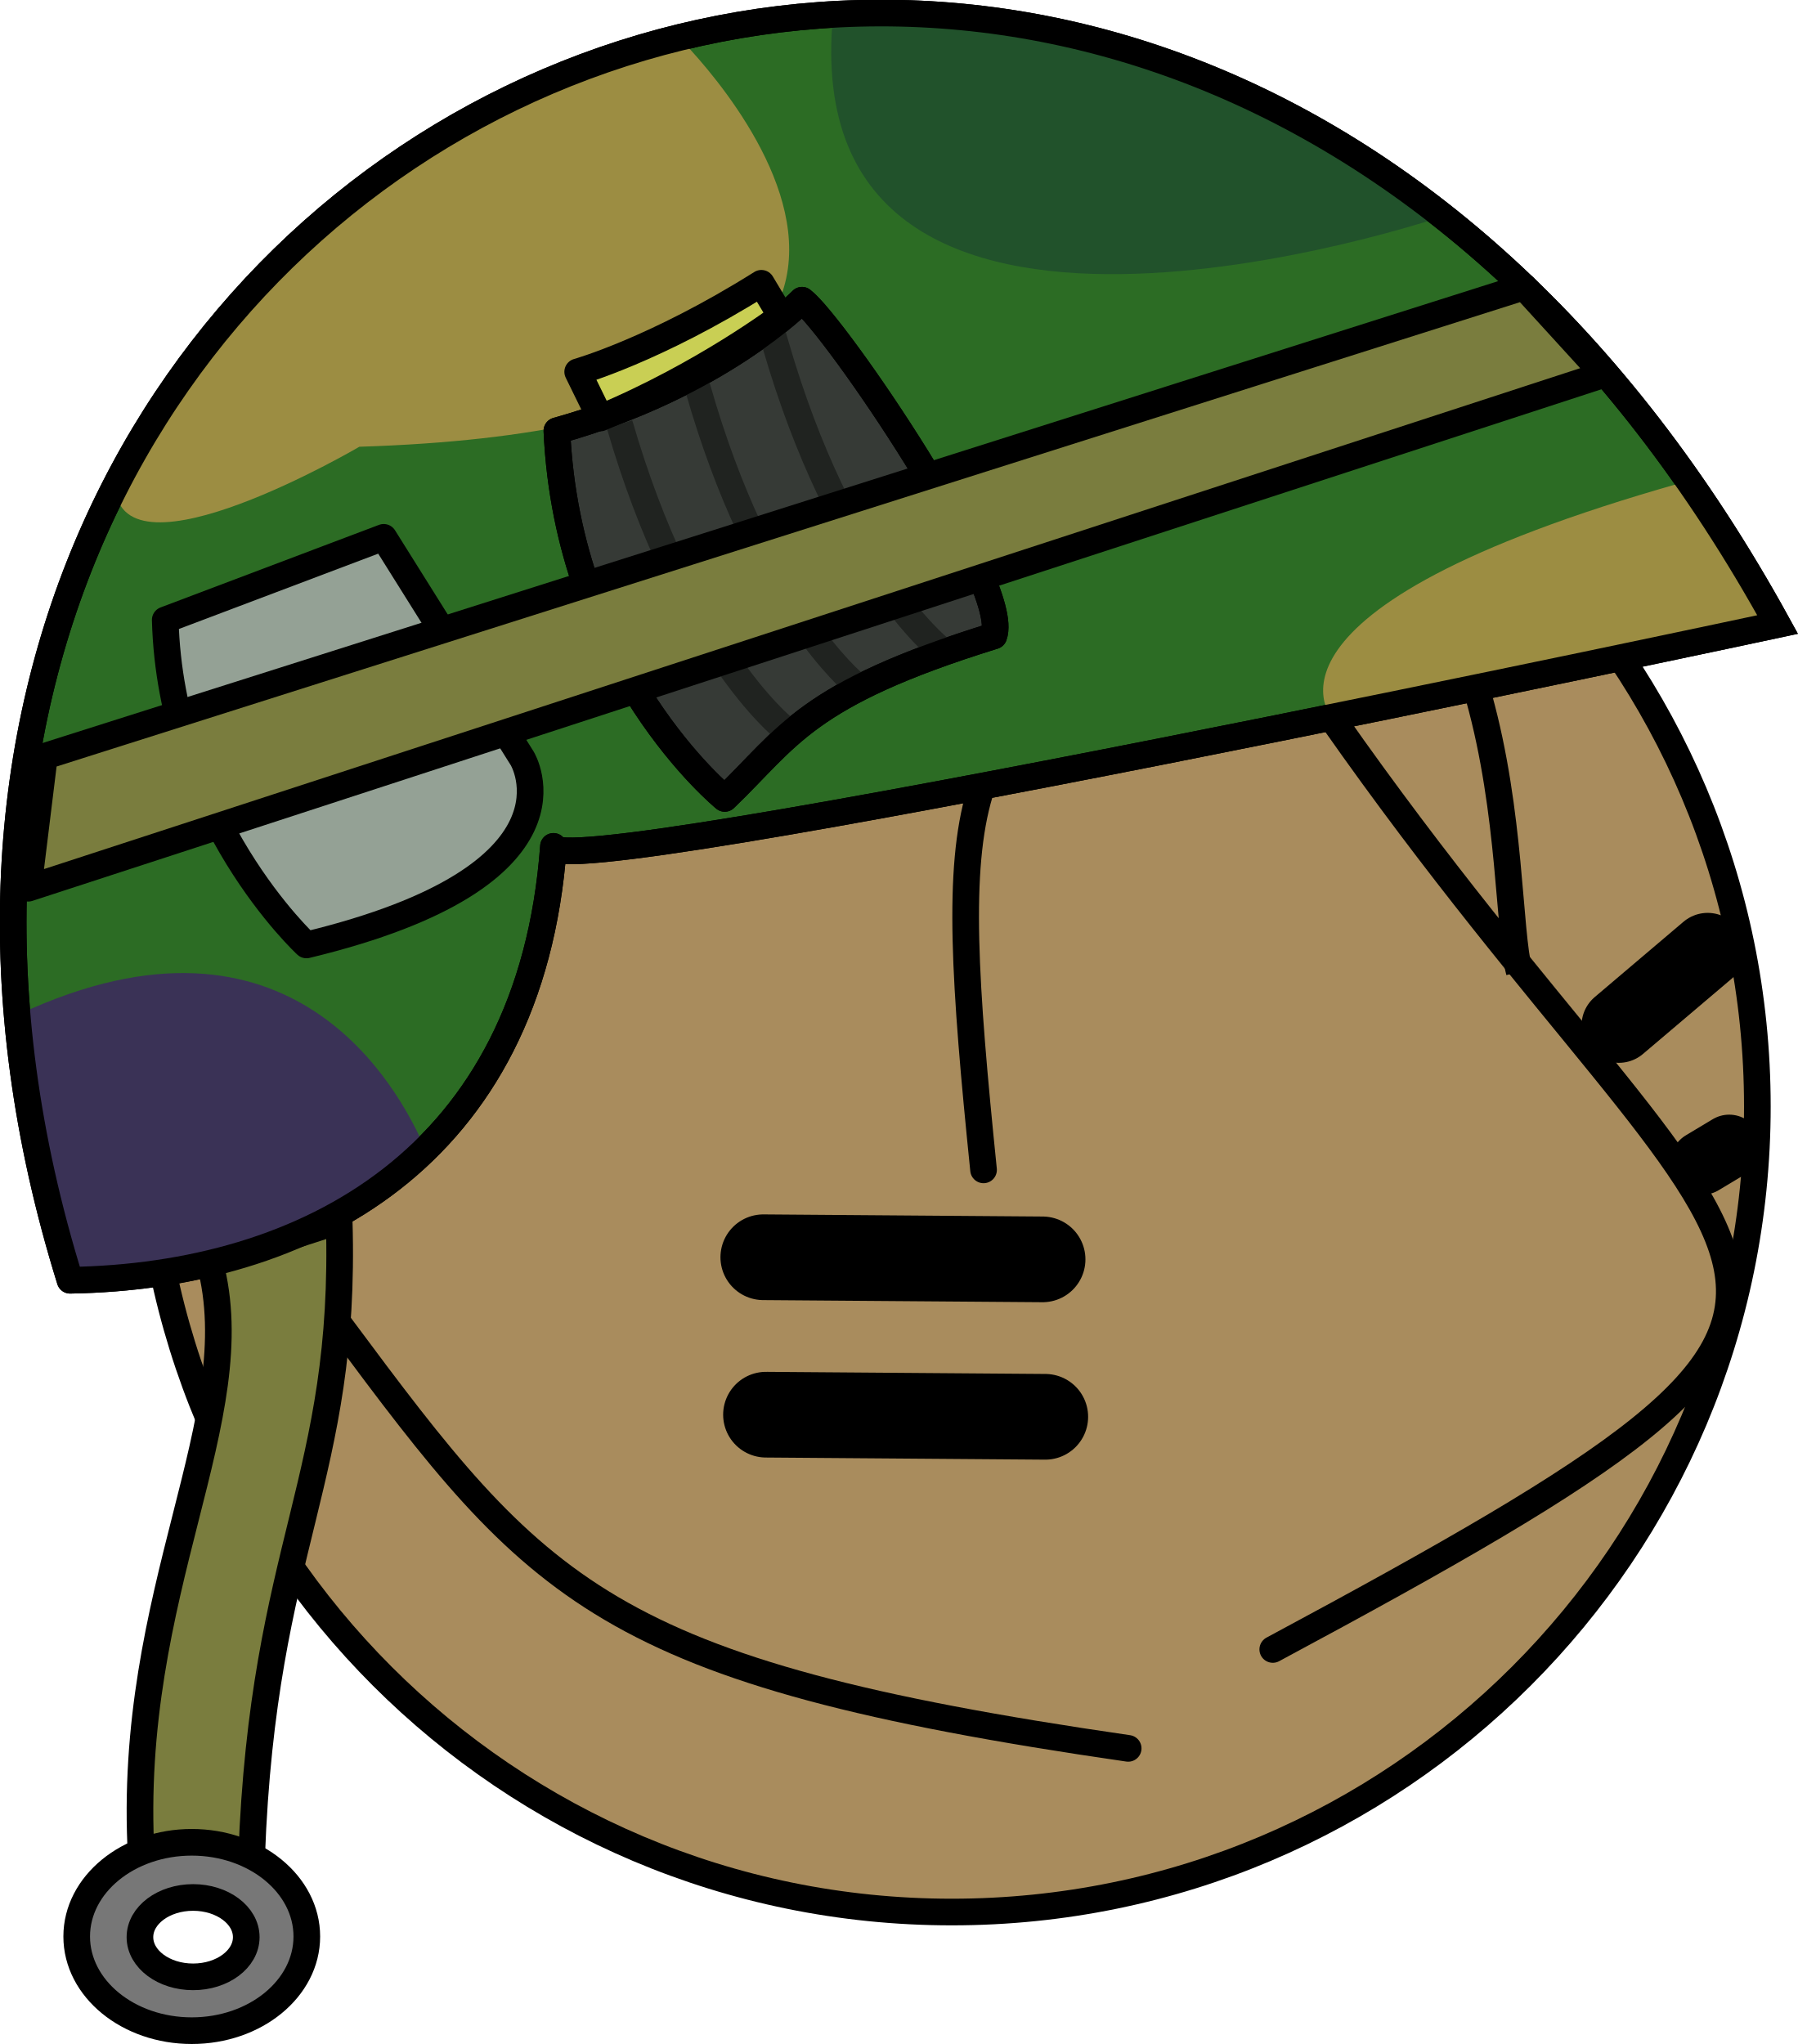
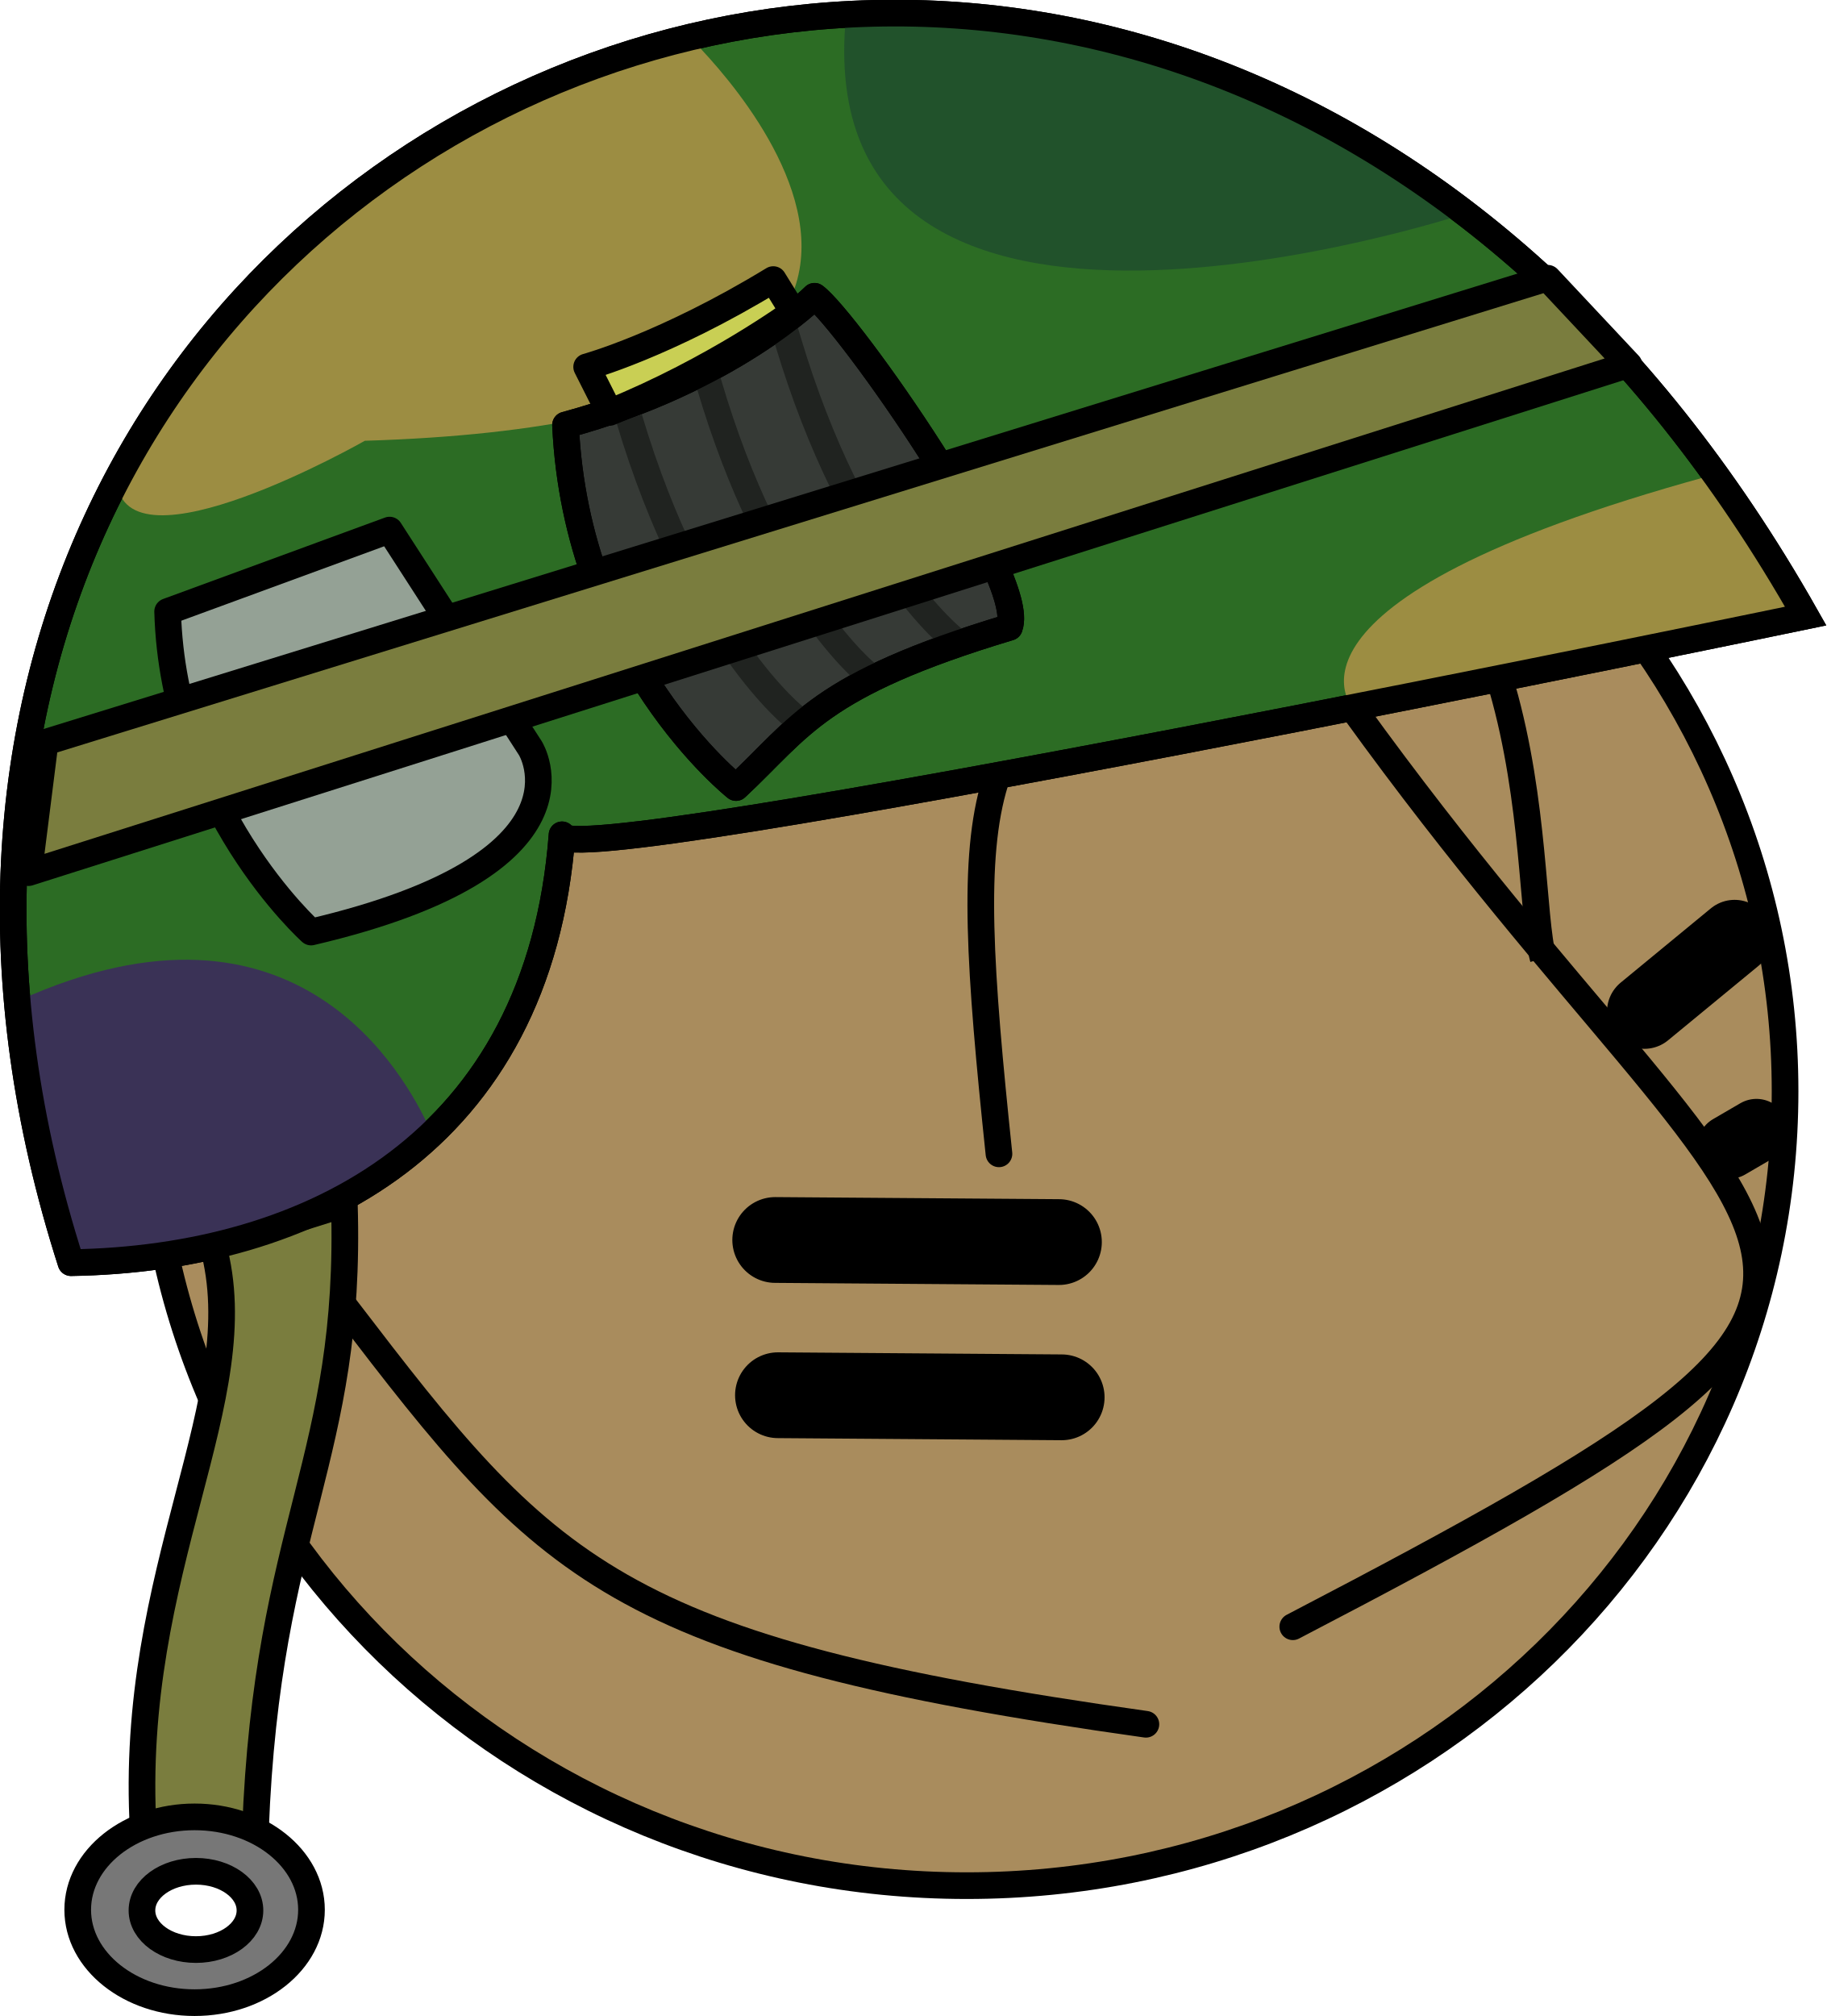
- <svg xmlns="http://www.w3.org/2000/svg" width="178.547mm" height="202.996mm" viewBox="0 0 178.547 202.996" version="1.1" id="svg8">
-   <defs id="defs2">
-     <marker orient="auto" refY="0" refX="0" id="Arrow1Lstart" style="overflow:visible">
-       <path id="path17601" d="M 0,0 5,-5 -12.5,0 5,5 Z" style="fill:#2c6c24;fill-opacity:1;fill-rule:evenodd;stroke:#000000;stroke-width:1pt;stroke-opacity:1" transform="matrix(0.8,0,0,0.8,10,0)" />
-     </marker>
-   </defs>
-   <g id="layer3" transform="translate(-12.695,-43.61071)" />
-   <g id="layer1" transform="translate(-12.695,-43.61071)">
-     <circle id="path3782" cx="107.214" cy="153.5" style="fill:#a98c5d;fill-opacity:1;stroke:#000000;stroke-width:2.646;stroke-miterlimit:4;stroke-dasharray:none;stroke-opacity:1" r="80" />
-     <path style="fill:none;stroke:#000000;stroke-width:0;stroke-linecap:butt;stroke-linejoin:miter;stroke-miterlimit:4;stroke-dasharray:none;stroke-opacity:1" d="M 189.227,105.635 61.232,132.958" id="path4601" />
-     <path id="path17906" style="fill:#2c6c24;fill-opacity:1;stroke:#000000;stroke-width:2.646;stroke-linecap:round;stroke-linejoin:miter;stroke-miterlimit:4;stroke-dasharray:none;stroke-opacity:1" d="m 67.658,127.667 c -2.268,30.994 -24.568,42.711 -48.003,43.089 m 0,0 C -15.875,56.607 125.21,-10.891 189.227,105.635 c 0,0 -122.325,26.189 -121.569,22.032" />
-     <path style="fill:none;stroke:#000000;stroke-width:0;stroke-linecap:butt;stroke-linejoin:miter;stroke-miterlimit:4;stroke-dasharray:none;stroke-opacity:1" d="M 13.985,118.973 164.042,72.104 171.979,80.798 15.497,131.824 Z" id="path17923" />
-     <path style="fill:none;stroke:#000000;stroke-width:2.646;stroke-linecap:round;stroke-linejoin:miter;stroke-miterlimit:4;stroke-dasharray:none;stroke-opacity:1" d="m 109.991,122.375 c -2.268,7.56 -1.512,18.899 0.378,37.42" id="path17933" />
-     <path style="fill:none;stroke:#000000;stroke-width:2.657;stroke-linecap:round;stroke-linejoin:miter;stroke-miterlimit:4;stroke-dasharray:none;stroke-opacity:1" d="m 145.143,115.18 c 41.955,59.841 64.256,54.505 -6.048,92.239" id="path17935" />
-     <path style="fill:none;stroke:#000000;stroke-width:2.646;stroke-linecap:butt;stroke-linejoin:miter;stroke-miterlimit:4;stroke-dasharray:none;stroke-opacity:1" d="m 159.56,112.851 c 3.207,11.493 2.94,23.252 4.009,27.262" id="path17937" />
-     <path style="fill:none;stroke:#000000;stroke-width:8.51;stroke-linecap:round;stroke-linejoin:miter;stroke-miterlimit:4;stroke-dasharray:none;stroke-opacity:1" d="m 88.497,168.472 27.735,0.211" id="path17939" />
-     <path style="fill:none;stroke:#000000;stroke-width:8.51;stroke-linecap:round;stroke-linejoin:miter;stroke-miterlimit:4;stroke-dasharray:none;stroke-opacity:1" d="m 88.764,184.107 27.735,0.211" id="path17939-3" />
-     <path style="fill:none;stroke:#000000;stroke-width:7.408;stroke-linecap:round;stroke-linejoin:miter;stroke-miterlimit:4;stroke-dasharray:none;stroke-opacity:1" d="m 182.278,137.975 -8.82,7.484" id="path17960" />
-     <path style="fill:none;stroke:#000000;stroke-width:6.35;stroke-linecap:round;stroke-linejoin:miter;stroke-miterlimit:4;stroke-dasharray:none;stroke-opacity:1" d="m 184.416,157.485 -2.673,1.604" id="path17966" />
-     <path style="fill:none;stroke:#000000;stroke-width:2.646;stroke-linecap:round;stroke-linejoin:miter;stroke-miterlimit:4;stroke-dasharray:none;stroke-opacity:1" d="M 46.491,175.292 C 66.146,201.75 72.571,209.688 124.732,217.247" id="path17968" />
-     <path style="fill:#7a7d3e;fill-opacity:1;stroke:#000000;stroke-width:2.646;stroke-linecap:round;stroke-linejoin:round;stroke-miterlimit:4;stroke-dasharray:none;stroke-opacity:1" d="m 46.378,164.856 c 0.756,25.702 -7.56,32.128 -8.693,63.122 H 26.724 c -1.512,-26.458 10.961,-43.467 6.804,-58.964 z" id="path17970" />
-     <path id="path17990" style="opacity:1;fill:#777777;fill-opacity:1;fill-rule:evenodd;stroke:#000000;stroke-width:2.646;stroke-linecap:round;stroke-linejoin:round;stroke-miterlimit:4;stroke-dasharray:none;stroke-opacity:1" d="m 37.15,235.996 a 5.279,3.942 0 0 1 -5.279,3.942 5.279,3.942 0 0 1 -5.279,-3.942 5.279,3.942 0 0 1 5.279,-3.942 5.279,3.942 0 0 1 5.279,3.942 z m 6.014,-0.067 a 11.426,9.354 0 0 1 -11.426,9.354 11.426,9.354 0 0 1 -11.426,-9.354 11.426,9.354 0 0 1 11.426,-9.354 11.426,9.354 0 0 1 11.426,9.354 z" />
-     <path id="path18014" style="fill:#9c8d42;fill-opacity:1;fill-rule:nonzero;stroke:#000000;stroke-width:0;stroke-linecap:round;stroke-linejoin:round;stroke-miterlimit:4;stroke-dasharray:none;stroke-opacity:1" d="M 48.381,87.979 C 120.196,85.711 79.677,46.893 79.677,46.893 42.7,60.871 31.783,76.827 24.946,92.515 m -0.842,-0.561 c 0.756,9.827 24.276,-3.974 24.276,-3.974" />
-     <path style="fill:#21522b;fill-opacity:1;stroke:#000000;stroke-width:0;stroke-linecap:butt;stroke-linejoin:miter;stroke-miterlimit:4;stroke-dasharray:none;stroke-opacity:1" d="M 95.415,45.179 C 91.486,86.899 155.658,65.197 155.658,65.197 130.962,43.682 95.415,45.179 95.415,45.179 Z" id="path18017" />
-     <path style="fill:#3a3256;fill-opacity:1;stroke:#3a3256;stroke-width:0;stroke-linecap:butt;stroke-linejoin:miter;stroke-miterlimit:4;stroke-dasharray:none;stroke-opacity:1" d="m 14.593,144.336 c 27.315,-12.722 37.792,7.858 40.037,12.722 2.245,4.864 -28.791,18.042 -34.975,13.698 z" id="path18034" />
-     <path style="fill:#9c8d42;fill-opacity:1;stroke:#000000;stroke-width:0;stroke-linecap:butt;stroke-linejoin:miter;stroke-miterlimit:4;stroke-dasharray:none;stroke-opacity:1" d="m 179.605,91.577 c -44.901,12.722 -34.462,23.604 -34.462,23.604 l 44.084,-9.545 z" id="path18036" />
-     <path id="path17906-7" style="fill:none;fill-opacity:1;stroke:#000000;stroke-width:2.646;stroke-linecap:round;stroke-linejoin:miter;stroke-miterlimit:4;stroke-dasharray:none;stroke-opacity:1" d="m 67.657,127.667 c -2.268,30.994 -24.568,42.711 -48.003,43.089 m 0,0 C -15.875,56.607 125.209,-10.891 189.226,105.635 c 0,0 -122.325,26.189 -121.569,22.032" />
-     <path id="path18057" style="fill:#94a195;fill-opacity:1;stroke:#000000;stroke-width:2.646;stroke-linecap:round;stroke-linejoin:round;stroke-miterlimit:4;stroke-dasharray:none;stroke-opacity:1" d="M 29.104,105.177 50.8,96.975 m 0,0 13.758,21.96 c 0,0 7.103,11.641 -21.431,18.521 0,0 -13.494,-12.435 -14.023,-32.279" />
-     <path style="fill:#363a36;fill-opacity:1;stroke:#000000;stroke-width:2.646;stroke-linecap:round;stroke-linejoin:round;stroke-miterlimit:4;stroke-dasharray:none;stroke-opacity:1" d="m 92.34,73.427 c 3.175,2.381 20.902,28.31 19.05,33.337 -18.785,5.821 -20.373,10.054 -26.723,16.14 0,0 -15.61,-12.7 -16.669,-36.513 C 84.138,81.894 92.34,73.427 92.34,73.427 Z" id="path18060" />
-     <path style="fill:none;stroke:#202320;stroke-width:2.646;stroke-linecap:butt;stroke-linejoin:miter;stroke-miterlimit:4;stroke-dasharray:none;stroke-opacity:1" d="M 74.216,85.73 C 80.698,108.088 90.487,115.893 90.487,115.893" id="path18062" />
-     <path style="fill:none;stroke:#202320;stroke-width:2.552;stroke-linecap:round;stroke-linejoin:miter;stroke-miterlimit:4;stroke-dasharray:none;stroke-opacity:1" d="M 81.998,82.175 C 88.202,103.916 97.571,111.506 97.571,111.506" id="path18062-5" />
-     <path style="fill:none;stroke:#202320;stroke-width:2.646;stroke-linecap:square;stroke-linejoin:miter;stroke-miterlimit:4;stroke-dasharray:none;stroke-opacity:1" d="M 89.718,77.857 C 96.201,100.214 105.99,108.019 105.99,108.019" id="path18062-5-3" />
-     <path style="fill:none;fill-opacity:1;stroke:#000000;stroke-width:2.646;stroke-linecap:round;stroke-linejoin:round;stroke-miterlimit:4;stroke-dasharray:none;stroke-opacity:1" d="m 92.34,73.427 c 3.175,2.381 20.902,28.31 19.05,33.337 -18.785,5.821 -20.373,10.054 -26.723,16.14 0,0 -15.61,-12.7 -16.669,-36.513 C 84.138,81.894 92.34,73.427 92.34,73.427 Z" id="path18060-5" />
-     <path id="path18124" style="fill:#ccd355;fill-opacity:0.941;stroke:#000000;stroke-width:2.646;stroke-linecap:round;stroke-linejoin:round;stroke-miterlimit:4;stroke-dasharray:none;stroke-opacity:1" d="m 88.306,71.745 1.964,3.274 c 0,0 -7.671,5.8 -17.961,10.103 m 2e-6,0 -2.245,-4.584 c 0,0 7.671,-2.152 18.241,-8.793" />
-   </g>
-   <g id="layer2" transform="translate(-12.695,-43.61071)">
+ <svg xmlns="http://www.w3.org/2000/svg" width="675" height="745" viewBox="0 0 178.596 197.115" version="1.1" id="svg8">
+   <defs id="defs2" />
+   <g id="layer3" transform="matrix(1.00011,0,0,0.9736722,-12.71587,-43.01633)" />
+   <ellipse ry="77.666" rx="80.032" style="fill:#a98c5d;fill-opacity:1;stroke:#000000;stroke-width:2.607;stroke-miterlimit:4;stroke-dasharray:none;stroke-opacity:1" cy="106.705" cx="94.535" id="path3782" />
+   <path id="path4601" d="M 176.581,60.237 48.535,86.763" style="fill:none;stroke:#000000;stroke-width:0;stroke-linecap:butt;stroke-linejoin:miter;stroke-miterlimit:4;stroke-dasharray:none;stroke-opacity:1" />
+   <path d="M 54.963,81.625 C 52.694,111.715 30.385,123.091 6.941,123.458 m 0,0 C -28.603,12.639 112.538,-52.89 176.581,60.237 c 0,0 -122.374,25.425 -121.618,21.389" style="fill:#2c6c24;fill-opacity:1;stroke:#000000;stroke-width:2.607;stroke-linecap:round;stroke-linejoin:miter;stroke-miterlimit:4;stroke-dasharray:none;stroke-opacity:1" id="path17906" />
+   <path id="path17923" d="M 1.269,73.186 151.386,27.684 159.326,36.124 2.782,85.662 Z" style="fill:none;stroke:#000000;stroke-width:0;stroke-linecap:butt;stroke-linejoin:miter;stroke-miterlimit:4;stroke-dasharray:none;stroke-opacity:1" />
+   <path id="path17933" d="m 97.313,76.488 c -2.269,7.339 -1.513,18.347 0.378,36.328" style="fill:none;stroke:#000000;stroke-width:2.607;stroke-linecap:round;stroke-linejoin:miter;stroke-miterlimit:4;stroke-dasharray:none;stroke-opacity:1" />
+   <path id="path17935" d="m 132.479,69.503 c 41.972,58.095 64.282,52.915 -6.05,89.548" style="fill:none;stroke:#000000;stroke-width:2.618;stroke-linecap:round;stroke-linejoin:miter;stroke-miterlimit:4;stroke-dasharray:none;stroke-opacity:1" />
+   <path id="path17937" d="m 146.902,67.242 c 3.209,11.157 2.941,22.574 4.011,26.466" style="fill:none;stroke:#000000;stroke-width:2.607;stroke-linecap:butt;stroke-linejoin:miter;stroke-miterlimit:4;stroke-dasharray:none;stroke-opacity:1" />
+   <path id="path17939" d="m 75.81,121.24 27.746,0.205" style="fill:none;stroke:#000000;stroke-width:8.387;stroke-linecap:round;stroke-linejoin:miter;stroke-miterlimit:4;stroke-dasharray:none;stroke-opacity:1" />
+   <path id="path17939-3" d="m 76.078,136.419 27.746,0.205" style="fill:none;stroke:#000000;stroke-width:8.387;stroke-linecap:round;stroke-linejoin:miter;stroke-miterlimit:4;stroke-dasharray:none;stroke-opacity:1" />
+   <path id="path17960" d="m 169.629,91.633 -8.823,7.265" style="fill:none;stroke:#000000;stroke-width:7.301;stroke-linecap:round;stroke-linejoin:miter;stroke-miterlimit:4;stroke-dasharray:none;stroke-opacity:1" />
+   <path id="path17966" d="m 171.768,110.574 -2.674,1.557" style="fill:none;stroke:#000000;stroke-width:6.258;stroke-linecap:round;stroke-linejoin:miter;stroke-miterlimit:4;stroke-dasharray:none;stroke-opacity:1" />
+   <path id="path17968" d="m 33.788,127.861 c 19.663,25.686 26.091,33.392 78.272,40.731" style="fill:none;stroke:#000000;stroke-width:2.607;stroke-linecap:round;stroke-linejoin:miter;stroke-miterlimit:4;stroke-dasharray:none;stroke-opacity:1" />
+   <path id="path17970" d="m 33.675,117.73 c 0.756,24.953 -7.563,31.191 -8.697,61.281 H 14.013 c -1.513,-25.686 10.966,-42.199 6.806,-57.244 z" style="fill:#7a7d3e;fill-opacity:1;stroke:#000000;stroke-width:2.607;stroke-linecap:round;stroke-linejoin:round;stroke-miterlimit:4;stroke-dasharray:none;stroke-opacity:1" />
+   <path d="m 24.444,186.794 a 5.281,3.827 0 0 1 -5.281,3.827 5.281,3.827 0 0 1 -5.281,-3.827 5.281,3.827 0 0 1 5.281,-3.827 5.281,3.827 0 0 1 5.281,3.827 z m 6.016,-0.065 a 11.43,9.082 0 0 1 -11.43,9.082 11.43,9.082 0 0 1 -11.43,-9.082 11.43,9.082 0 0 1 11.43,-9.082 11.43,9.082 0 0 1 11.43,9.082 z" style="opacity:1;fill:#777777;fill-opacity:1;fill-rule:evenodd;stroke:#000000;stroke-width:2.607;stroke-linecap:round;stroke-linejoin:round;stroke-miterlimit:4;stroke-dasharray:none;stroke-opacity:1" id="path17990" />
+   <path d="M 35.679,43.096 C 107.523,40.894 66.988,3.208 66.988,3.208 29.996,16.778 19.074,32.269 12.235,47.499 m -0.842,-0.545 c 0.756,9.541 24.286,-3.859 24.286,-3.859" style="fill:#9c8d42;fill-opacity:1;fill-rule:nonzero;stroke:#000000;stroke-width:0;stroke-linecap:round;stroke-linejoin:round;stroke-miterlimit:4;stroke-dasharray:none;stroke-opacity:1" id="path18014" />
+   <path id="path18017" d="M 82.732,1.544 C 78.801,42.048 142.998,20.978 142.998,20.978 118.293,0.091 82.732,1.544 82.732,1.544 Z" style="fill:#21522b;fill-opacity:1;stroke:#000000;stroke-width:0;stroke-linecap:butt;stroke-linejoin:miter;stroke-miterlimit:4;stroke-dasharray:none;stroke-opacity:1" />
+   <path id="path18034" d="M 1.877,97.808 C 29.203,85.457 39.684,105.437 41.93,110.159 c 2.246,4.722 -28.802,17.516 -34.989,13.299 z" style="fill:#3a3256;fill-opacity:1;stroke:#3a3256;stroke-width:0;stroke-linecap:butt;stroke-linejoin:miter;stroke-miterlimit:4;stroke-dasharray:none;stroke-opacity:1" />
+   <path id="path18036" d="m 166.955,46.588 c -44.919,12.351 -34.476,22.915 -34.476,22.915 l 44.102,-9.267 z" style="fill:#9c8d42;fill-opacity:1;stroke:#000000;stroke-width:0;stroke-linecap:butt;stroke-linejoin:miter;stroke-miterlimit:4;stroke-dasharray:none;stroke-opacity:1" />
+   <path d="M 54.963,81.626 C 52.694,111.715 30.384,123.091 6.941,123.458 m 0,0 C -28.603,12.639 112.537,-52.89 176.58,60.237 c 0,0 -122.374,25.425 -121.618,21.389" style="fill:none;fill-opacity:1;stroke:#000000;stroke-width:2.607;stroke-linecap:round;stroke-linejoin:miter;stroke-miterlimit:4;stroke-dasharray:none;stroke-opacity:1" id="path17906-7" />
+   <path d="m 16.394,59.792 21.704,-7.963 m 0,0 13.764,21.32 c 0,0 7.106,11.302 -21.44,17.981 0,0 -13.499,-12.073 -14.029,-31.337" style="fill:#94a195;fill-opacity:1;stroke:#000000;stroke-width:2.607;stroke-linecap:round;stroke-linejoin:round;stroke-miterlimit:4;stroke-dasharray:none;stroke-opacity:1" id="path18057" />
+   <path id="path18060" d="m 79.655,28.968 c 3.176,2.312 20.91,27.485 19.058,32.365 -18.793,5.651 -20.381,9.761 -26.734,15.669 0,0 -15.617,-12.33 -16.675,-35.447 C 71.449,37.188 79.655,28.968 79.655,28.968 Z" style="fill:#363a36;fill-opacity:1;stroke:#000000;stroke-width:2.607;stroke-linecap:round;stroke-linejoin:round;stroke-miterlimit:4;stroke-dasharray:none;stroke-opacity:1" />
+   <path id="path18062" d="M 61.524,40.912 C 68.008,62.617 77.802,70.195 77.802,70.195" style="fill:none;stroke:#202320;stroke-width:2.607;stroke-linecap:butt;stroke-linejoin:miter;stroke-miterlimit:4;stroke-dasharray:none;stroke-opacity:1" />
+   <path id="path18062-5" d="M 69.31,37.461 C 75.516,58.568 84.888,65.936 84.888,65.936" style="fill:none;stroke:#202320;stroke-width:2.515;stroke-linecap:round;stroke-linejoin:miter;stroke-miterlimit:4;stroke-dasharray:none;stroke-opacity:1" />
+   <path id="path18062-5-3" d="m 77.032,33.269 c 6.485,21.705 16.278,29.283 16.278,29.283" style="fill:none;stroke:#202320;stroke-width:2.607;stroke-linecap:square;stroke-linejoin:miter;stroke-miterlimit:4;stroke-dasharray:none;stroke-opacity:1" />
+   <path id="path18060-5" d="m 79.655,28.968 c 3.176,2.312 20.91,27.485 19.058,32.365 -18.793,5.651 -20.381,9.761 -26.734,15.669 0,0 -15.617,-12.33 -16.675,-35.447 16.146,-4.367 24.351,-12.586 24.351,-12.586 z" style="fill:none;fill-opacity:1;stroke:#000000;stroke-width:2.607;stroke-linecap:round;stroke-linejoin:round;stroke-miterlimit:4;stroke-dasharray:none;stroke-opacity:1" />
+   <path d="m 75.619,27.335 1.965,3.179 c 0,0 -7.674,5.631 -17.968,9.808 m 2e-6,0 -2.246,-4.45 c 0,0 7.674,-2.089 18.248,-8.537" style="fill:#ccd355;fill-opacity:0.941;stroke:#000000;stroke-width:2.607;stroke-linecap:round;stroke-linejoin:round;stroke-miterlimit:4;stroke-dasharray:none;stroke-opacity:1" id="path18124" />
+   <g id="layer2" transform="matrix(1.00011,0,0,0.9736722,-12.71587,-43.01633)">
    <path style="fill:#7a7d3e;fill-opacity:1;stroke:#000000;stroke-width:2.646;stroke-linecap:round;stroke-linejoin:round;stroke-miterlimit:4;stroke-dasharray:none;stroke-opacity:1" d="M 17.105,118.731 15.497,131.824 171.979,80.798 164.042,72.104 Z" id="path17929" />
  </g>
</svg>
